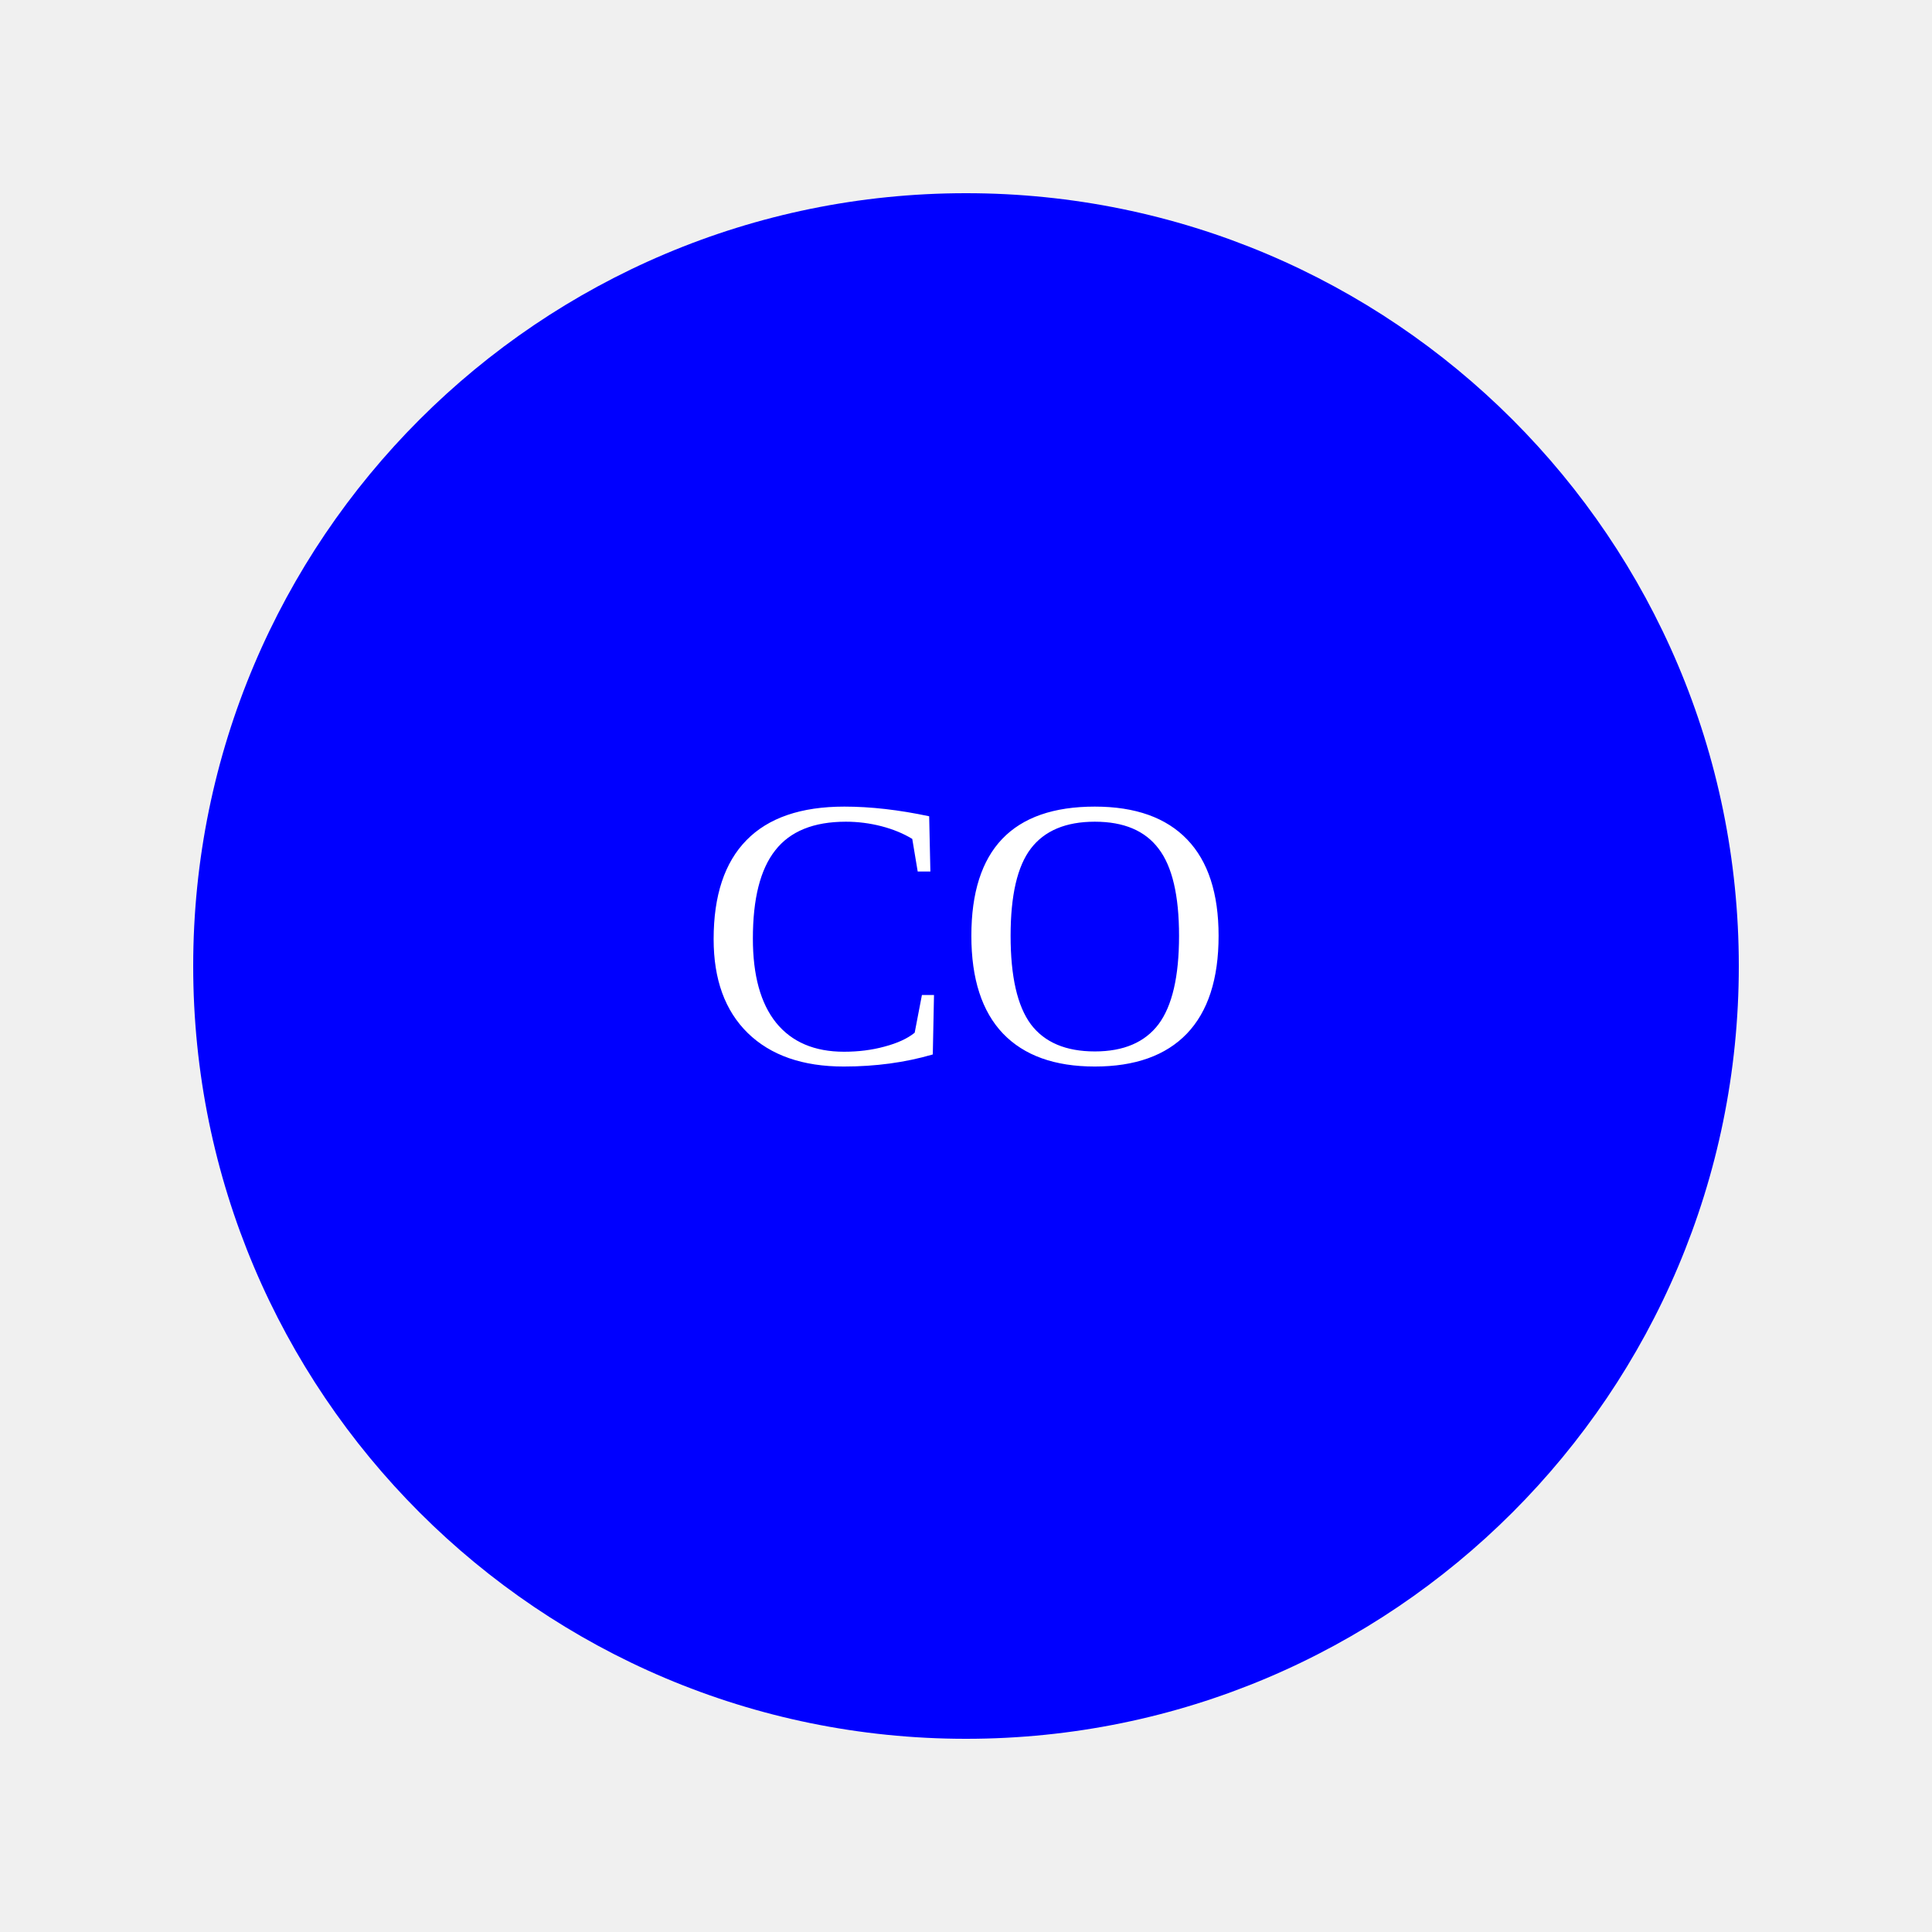
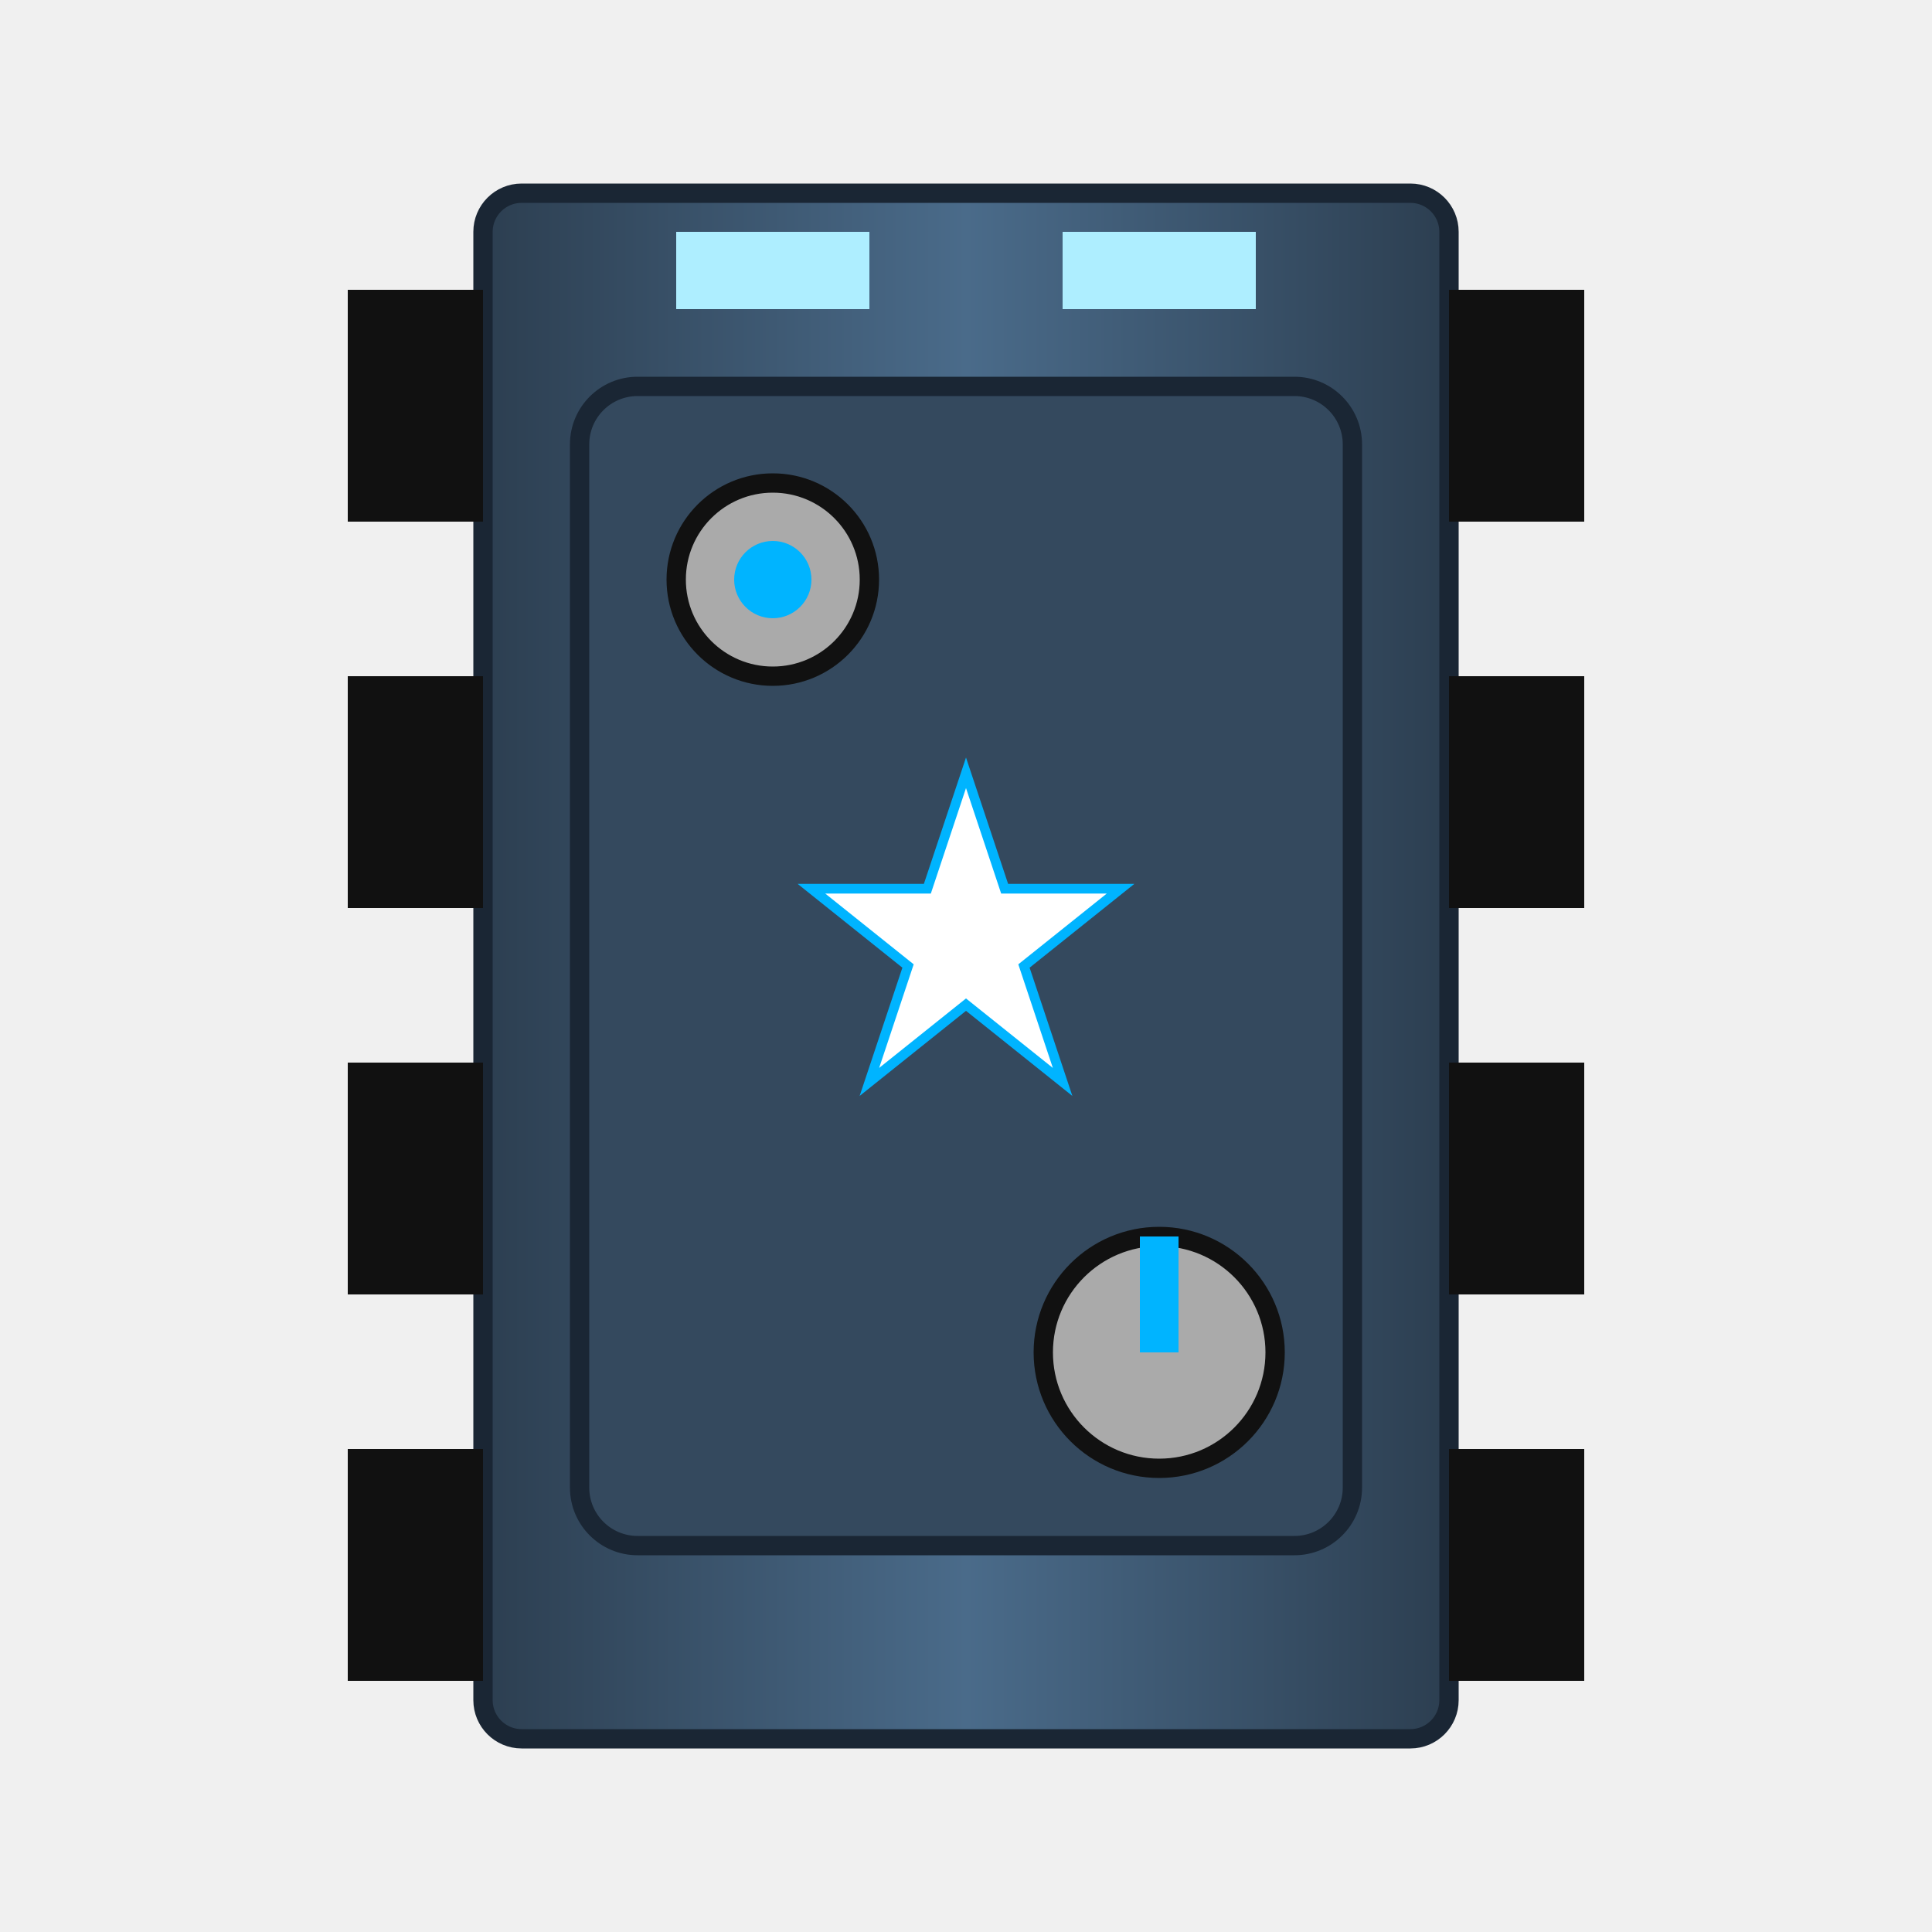
- <svg xmlns="http://www.w3.org/2000/svg" width="100" height="100">
-   <circle cx="50" cy="50" r="40" fill="blue" />
-   <text x="50" y="55" font-size="20" text-anchor="middle" fill="white">CO</text>
+ <svg xmlns="http://www.w3.org/2000/svg" viewBox="0 0 100 100">
+   <defs>
+     <linearGradient id="bodyGradBlue" x1="0%" y1="0%" x2="100%" y2="0%">
+       <stop offset="0%" stop-color="#2c3e50" />
+       <stop offset="50%" stop-color="#4a6b8a" />
+       <stop offset="100%" stop-color="#2c3e50" />
+     </linearGradient>
+   </defs>
+   <g>
+     <rect x="25" y="10" width="50" height="80" rx="2" fill="url(#bodyGradBlue)" stroke="#1a2634" />
+     <rect x="18" y="15" width="7" height="12" fill="#111" />
+     <rect x="18" y="35" width="7" height="12" fill="#111" />
+     <rect x="18" y="55" width="7" height="12" fill="#111" />
+     <rect x="18" y="75" width="7" height="12" fill="#111" />
+     <rect x="75" y="15" width="7" height="12" fill="#111" />
+     <rect x="75" y="35" width="7" height="12" fill="#111" />
+     <rect x="75" y="55" width="7" height="12" fill="#111" />
+     <rect x="75" y="75" width="7" height="12" fill="#111" />
+     <rect x="30" y="20" width="40" height="60" rx="3" fill="#34495e" stroke="#1a2634" />
+     <circle cx="40" cy="30" r="5" fill="#aaa" stroke="#111" />
+     <circle cx="40" cy="30" r="2" fill="#00b4ff" />
+     <circle cx="60" cy="70" r="6" fill="#aaa" stroke="#111" />
+     <line x1="60" y1="70" x2="60" y2="64" stroke="#00b4ff" stroke-width="2" />
+     <path d="M50 40 L52 46 L58 46 L53 50 L55 56 L50 52 L45 56 L47 50 L42 46 L48 46 Z" fill="#fff" stroke="#00b4ff" stroke-width="0.5" />
+     <rect x="35" y="12" width="10" height="4" fill="#aeeeff" />
+     <rect x="55" y="12" width="10" height="4" fill="#aeeeff" />
+   </g>
</svg>
